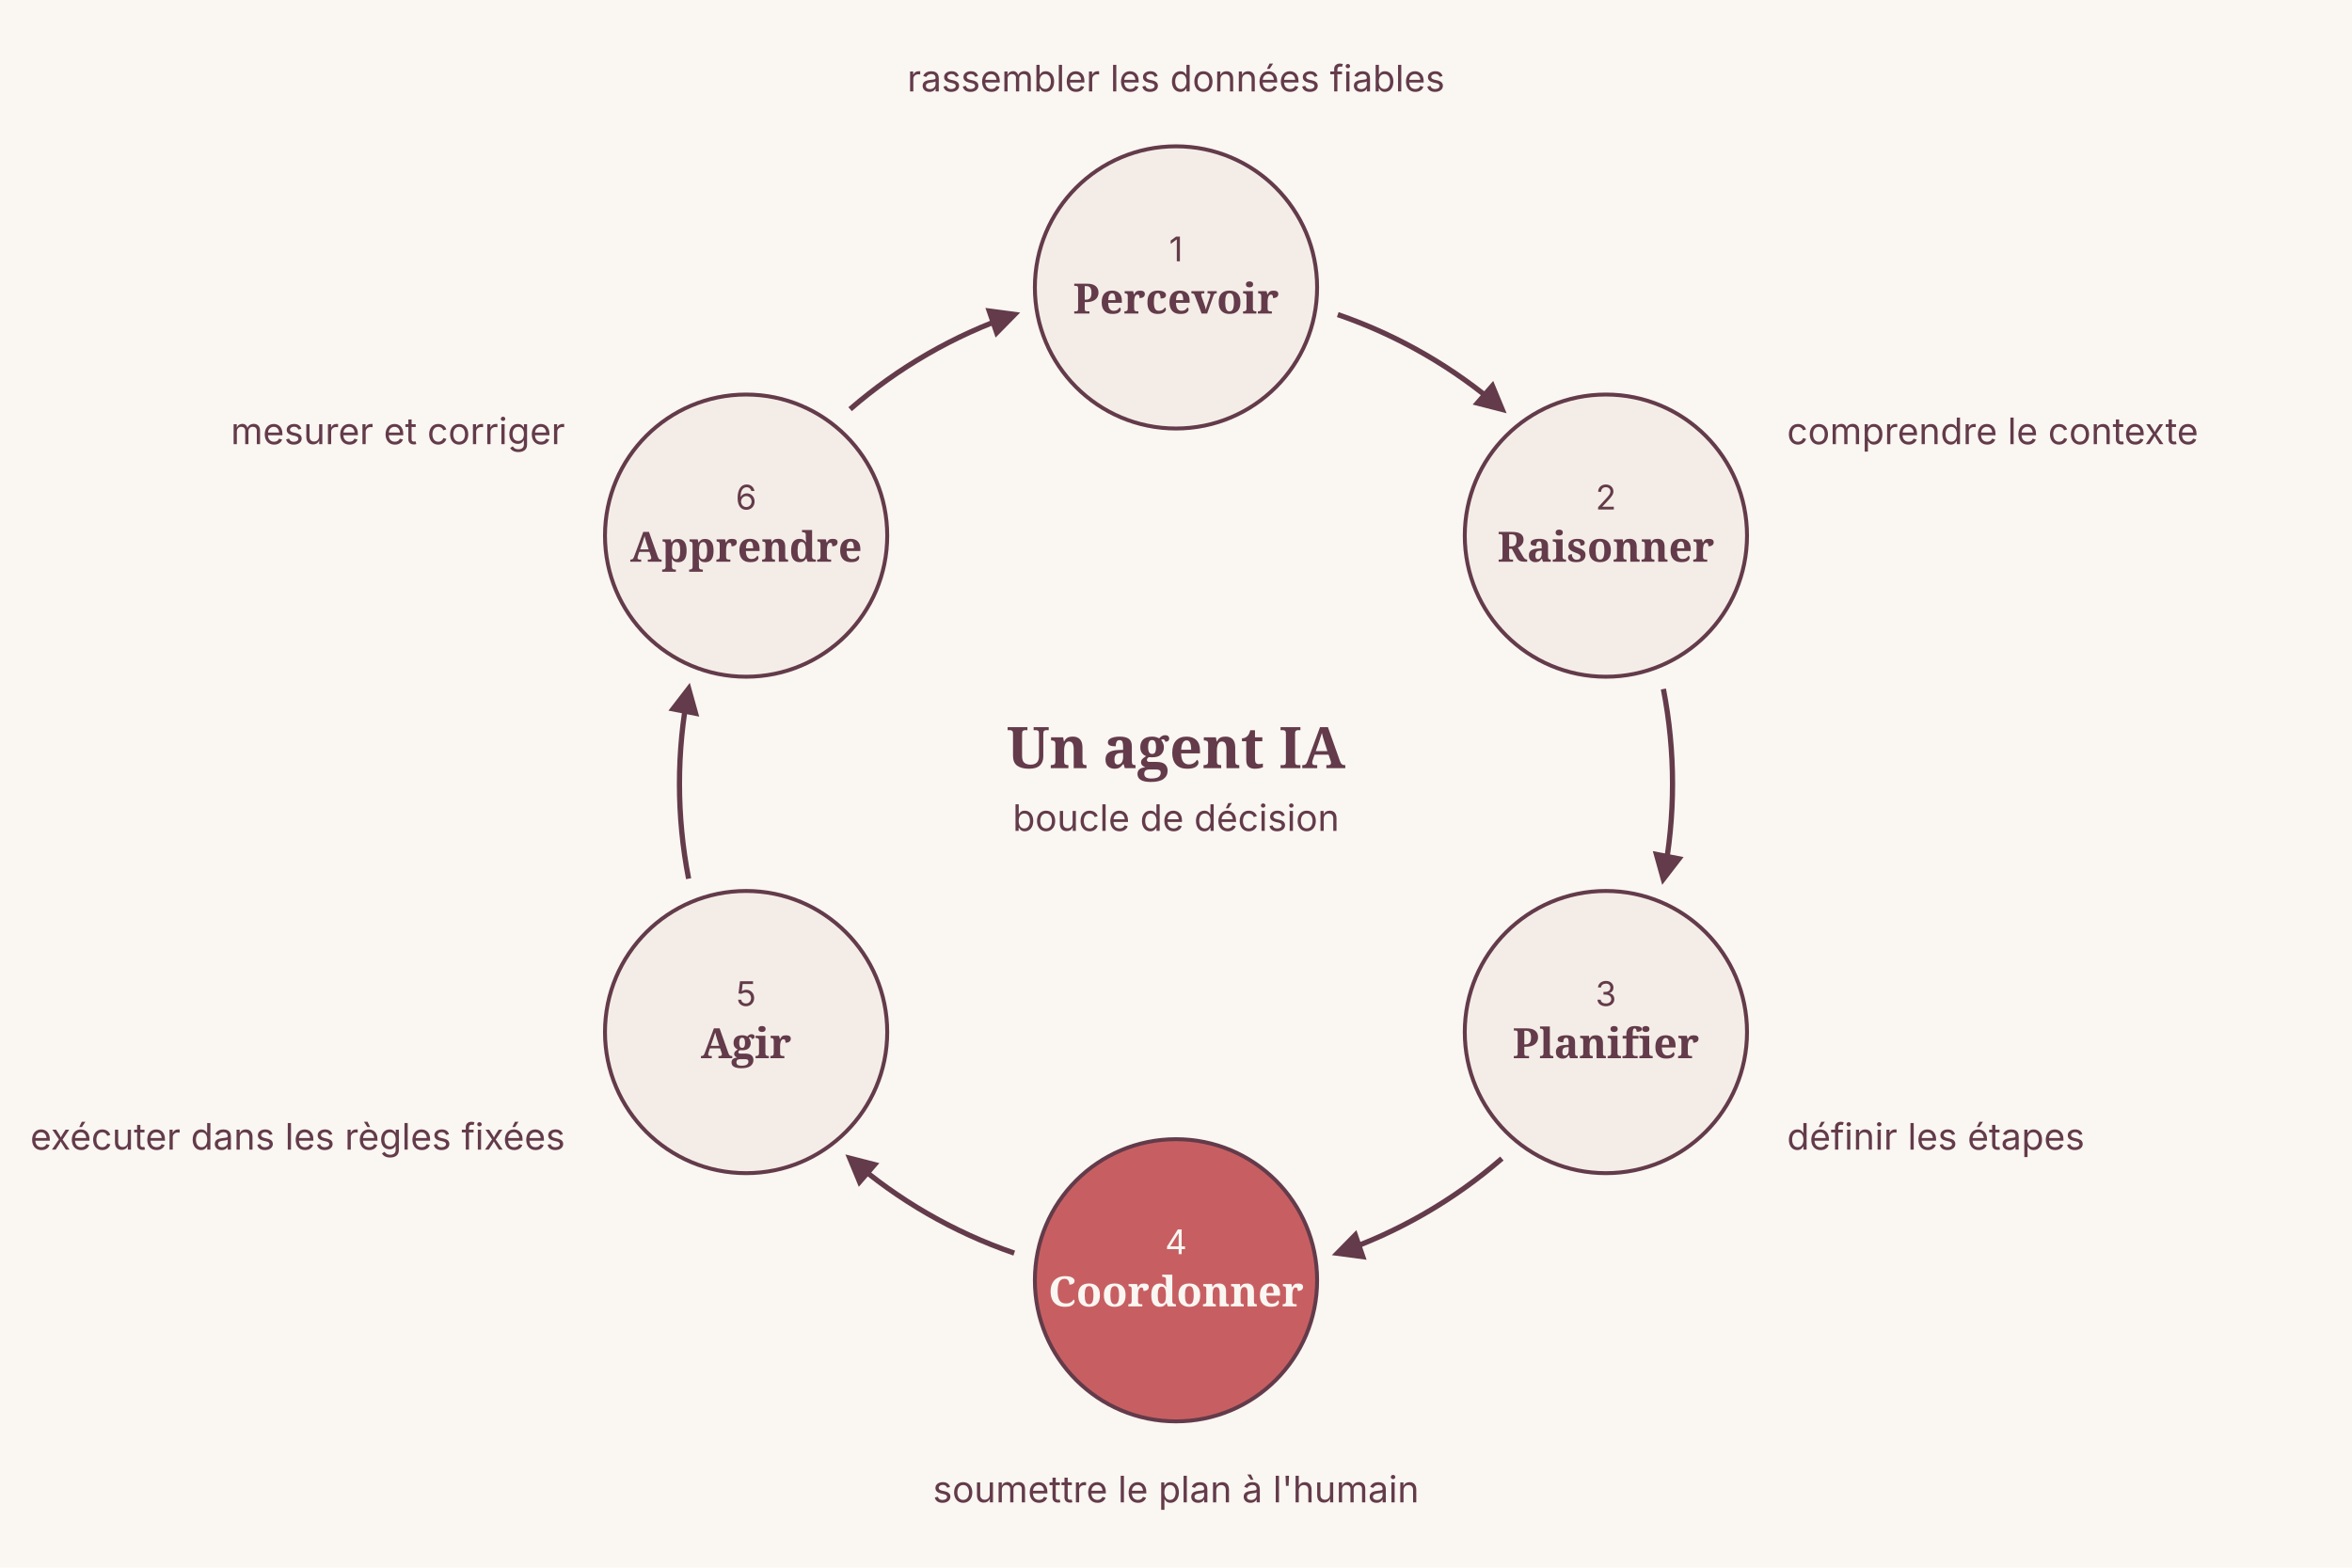
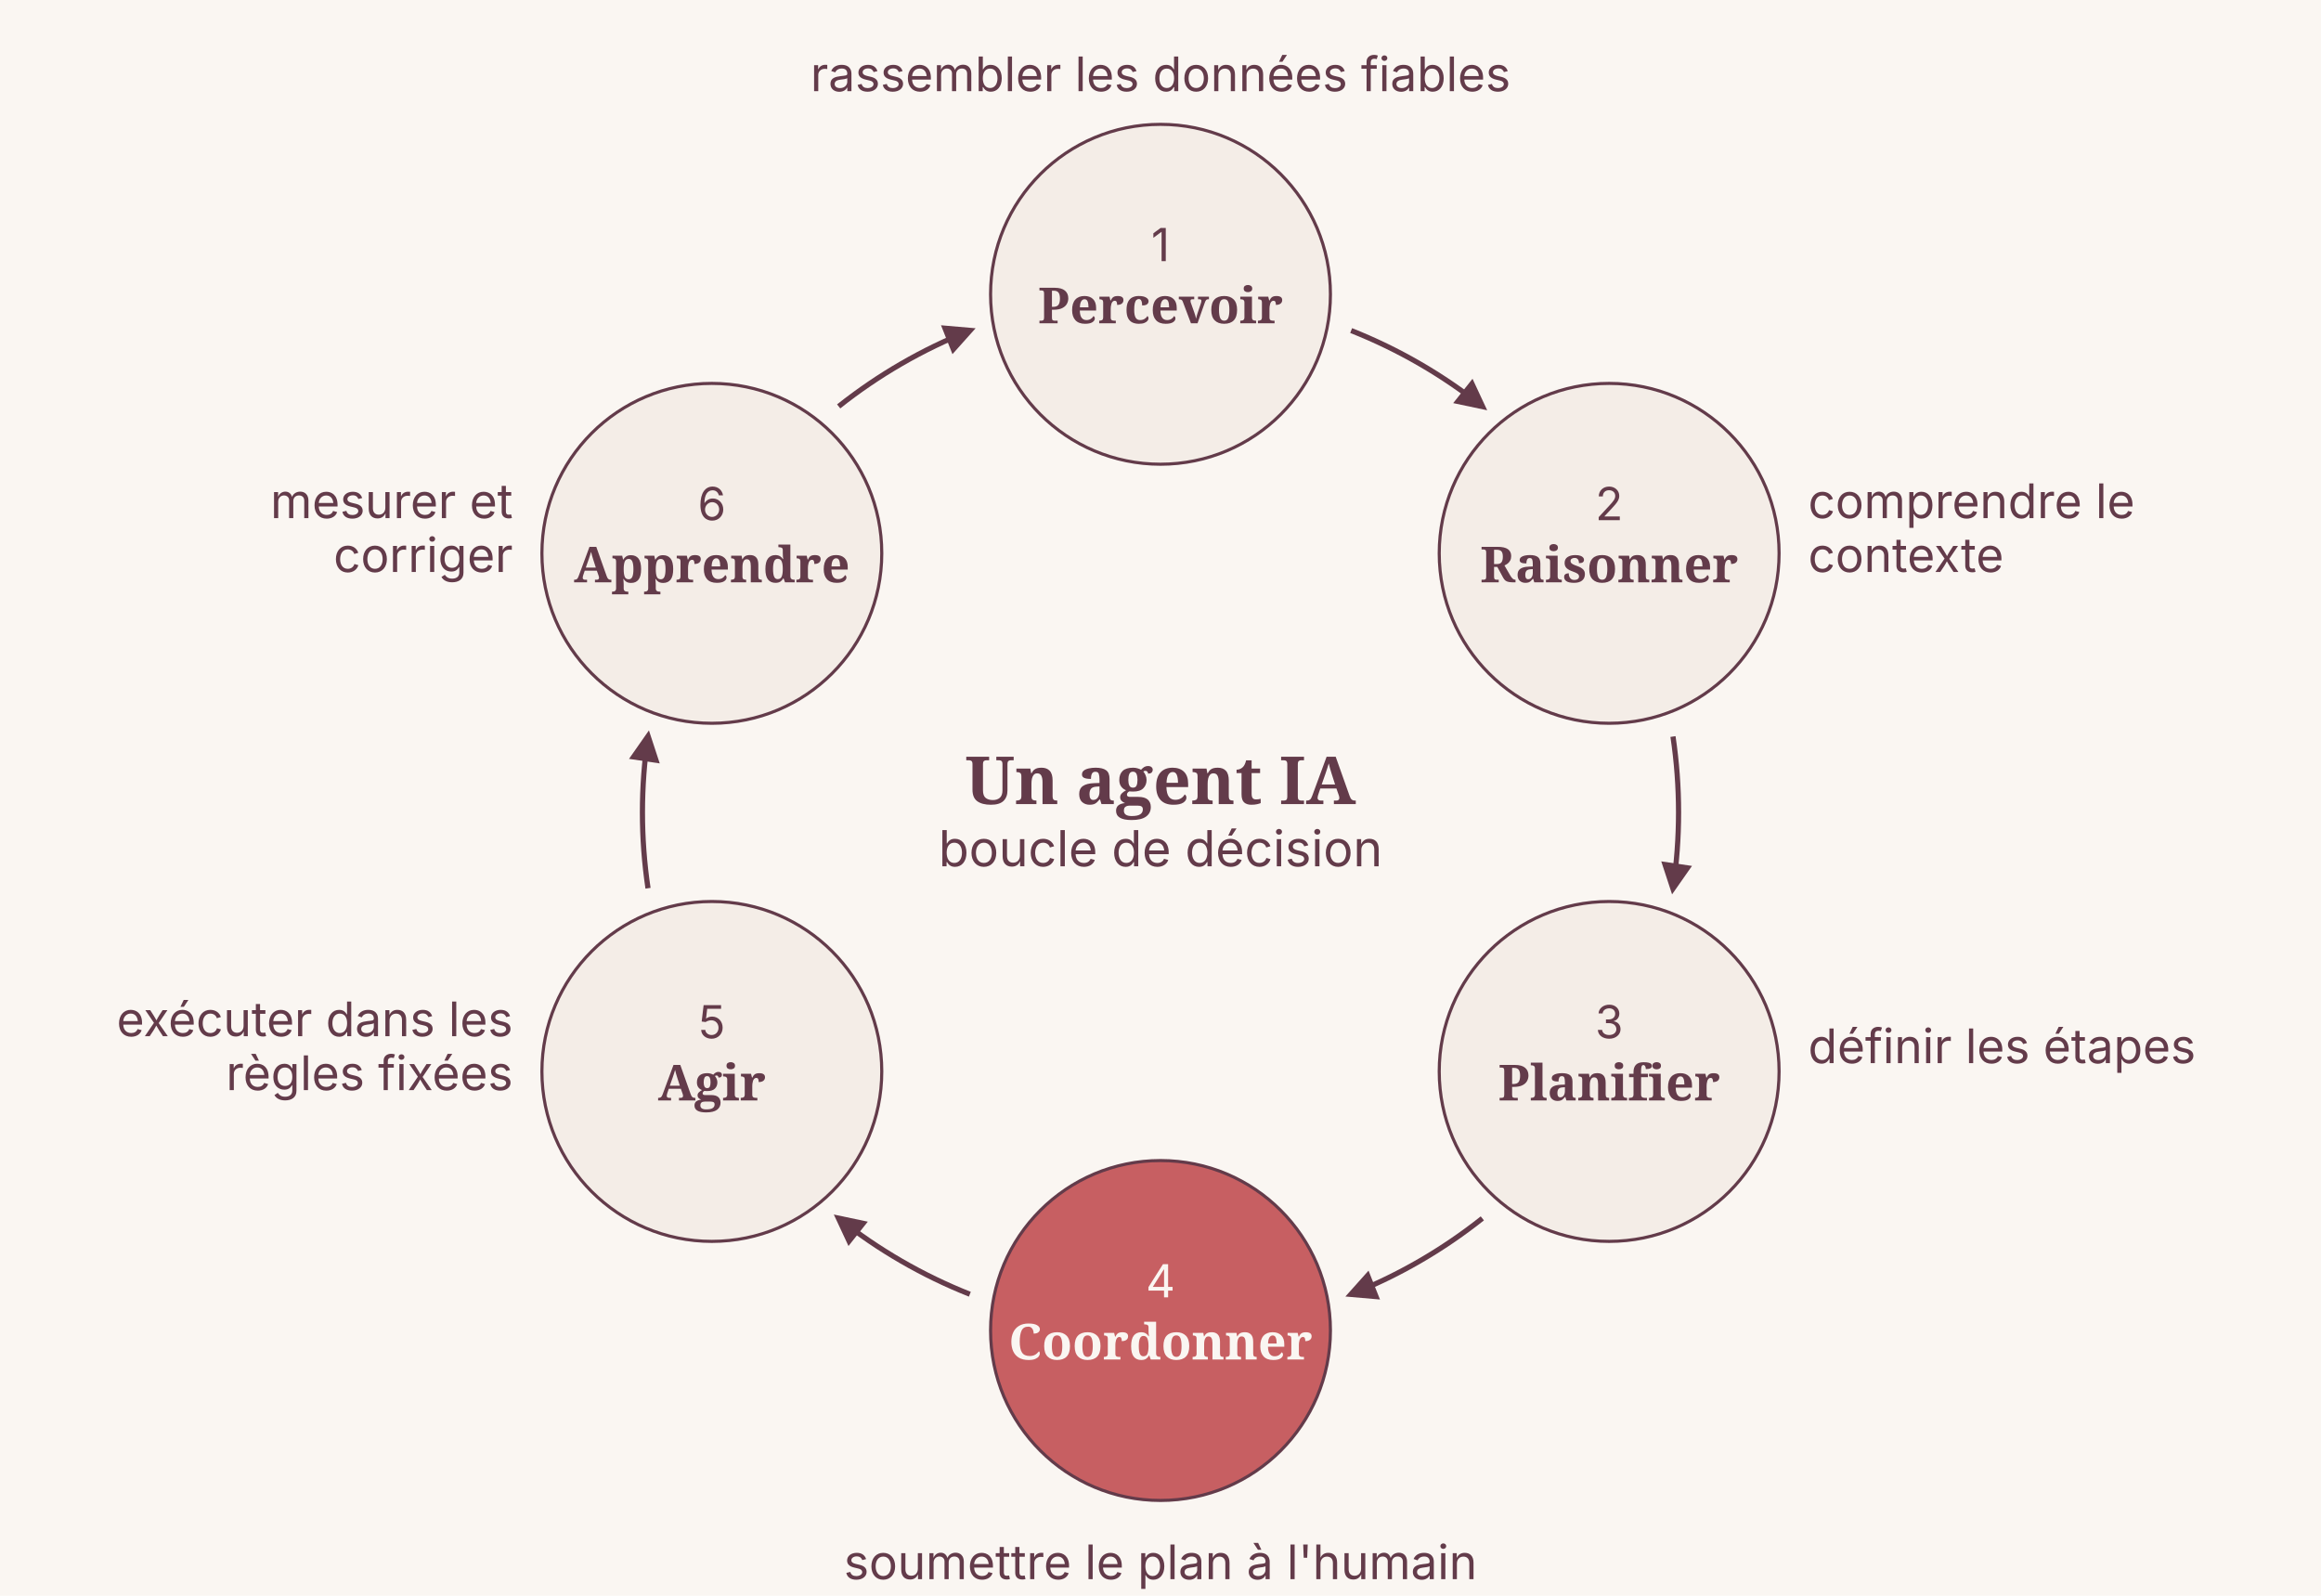
- <svg xmlns="http://www.w3.org/2000/svg" viewBox="0 0 900 600" role="img" aria-label="Cycle d'un agent IA en six étapes : percevoir, raisonner, planifier, coordonner avec l'humain, agir, apprendre, puis retour à percevoir.">
+ <svg xmlns="http://www.w3.org/2000/svg" viewBox="0 0 1120 770" role="img" aria-label="Cycle d'un agent IA en six étapes : percevoir, raisonner, planifier, coordonner avec l'humain, agir, apprendre, puis retour à percevoir.">
  <defs>
    <marker id="fl" viewBox="0 0 10 10" refX="8" refY="5" markerWidth="6" markerHeight="6" orient="auto-start-reverse">
      <path d="M0 0L10 5L0 10z" fill="#633B4A" />
    </marker>
  </defs>
-   <rect width="900" height="600" fill="#FAF6F2" />
-   <path d="M511.9 120.4 A190 190 0 0 1 574.7 156.6" fill="none" stroke="#633B4A" stroke-width="2" marker-end="url(#fl)" />
-   <path d="M636.5 263.7 A190 190 0 0 1 636.5 336.3" fill="none" stroke="#633B4A" stroke-width="2" marker-end="url(#fl)" />
-   <path d="M574.7 443.4 A190 190 0 0 1 511.9 479.6" fill="none" stroke="#633B4A" stroke-width="2" marker-end="url(#fl)" />
-   <path d="M388.1 479.6 A190 190 0 0 1 325.3 443.4" fill="none" stroke="#633B4A" stroke-width="2" marker-end="url(#fl)" />
-   <path d="M263.5 336.3 A190 190 0 0 1 263.5 263.7" fill="none" stroke="#633B4A" stroke-width="2" marker-end="url(#fl)" />
-   <path d="M325.3 156.6 A190 190 0 0 1 388.1 120.4" fill="none" stroke="#633B4A" stroke-width="2" marker-end="url(#fl)" />
-   <circle cx="450.0" cy="110.0" r="54" fill="#F4EDE7" stroke="#633B4A" stroke-width="1.5" />
-   <text x="450.0" y="100.0" text-anchor="middle" font-family="Inter, Arial, sans-serif" font-size="13" fill="#633B4A">1</text>
-   <text x="450.0" y="120.0" text-anchor="middle" font-family="Cormorant Garamond, Georgia, serif" font-size="16" font-weight="600" fill="#633B4A">Percevoir</text>
-   <text x="450.0" y="35.0" text-anchor="middle" font-family="Inter, Arial, sans-serif" font-size="14" fill="#633B4A">rassembler les données fiables</text>
-   <circle cx="614.5" cy="205.0" r="54" fill="#F4EDE7" stroke="#633B4A" stroke-width="1.5" />
-   <text x="614.5" y="195.0" text-anchor="middle" font-family="Inter, Arial, sans-serif" font-size="13" fill="#633B4A">2</text>
-   <text x="614.5" y="215.0" text-anchor="middle" font-family="Cormorant Garamond, Georgia, serif" font-size="16" font-weight="600" fill="#633B4A">Raisonner</text>
-   <text x="683.8" y="170.0" text-anchor="start" font-family="Inter, Arial, sans-serif" font-size="14" fill="#633B4A">comprendre le contexte</text>
-   <circle cx="614.5" cy="395.0" r="54" fill="#F4EDE7" stroke="#633B4A" stroke-width="1.5" />
-   <text x="614.5" y="385.0" text-anchor="middle" font-family="Inter, Arial, sans-serif" font-size="13" fill="#633B4A">3</text>
-   <text x="614.5" y="405.0" text-anchor="middle" font-family="Cormorant Garamond, Georgia, serif" font-size="16" font-weight="600" fill="#633B4A">Planifier</text>
-   <text x="683.8" y="440.0" text-anchor="start" font-family="Inter, Arial, sans-serif" font-size="14" fill="#633B4A">définir les étapes</text>
-   <circle cx="450.0" cy="490.0" r="54" fill="#C75F62" stroke="#633B4A" stroke-width="1.5" />
-   <text x="450.0" y="480.0" text-anchor="middle" font-family="Inter, Arial, sans-serif" font-size="13" fill="#FAF6F2">4</text>
-   <text x="450.0" y="500.0" text-anchor="middle" font-family="Cormorant Garamond, Georgia, serif" font-size="16" font-weight="600" fill="#FAF6F2">Coordonner</text>
-   <text x="450.0" y="575.0" text-anchor="middle" font-family="Inter, Arial, sans-serif" font-size="14" fill="#633B4A">soumettre le plan à l'humain</text>
-   <circle cx="285.5" cy="395.0" r="54" fill="#F4EDE7" stroke="#633B4A" stroke-width="1.5" />
-   <text x="285.5" y="385.0" text-anchor="middle" font-family="Inter, Arial, sans-serif" font-size="13" fill="#633B4A">5</text>
-   <text x="285.5" y="405.0" text-anchor="middle" font-family="Cormorant Garamond, Georgia, serif" font-size="16" font-weight="600" fill="#633B4A">Agir</text>
-   <text x="216.2" y="440.0" text-anchor="end" font-family="Inter, Arial, sans-serif" font-size="14" fill="#633B4A">exécuter dans les règles fixées</text>
-   <circle cx="285.5" cy="205.0" r="54" fill="#F4EDE7" stroke="#633B4A" stroke-width="1.5" />
-   <text x="285.5" y="195.0" text-anchor="middle" font-family="Inter, Arial, sans-serif" font-size="13" fill="#633B4A">6</text>
-   <text x="285.5" y="215.0" text-anchor="middle" font-family="Cormorant Garamond, Georgia, serif" font-size="16" font-weight="600" fill="#633B4A">Apprendre</text>
-   <text x="216.2" y="170.0" text-anchor="end" font-family="Inter, Arial, sans-serif" font-size="14" fill="#633B4A">mesurer et corriger</text>
-   <text x="450" y="294" text-anchor="middle" font-family="Cormorant Garamond, Georgia, serif" font-size="22" font-weight="600" fill="#633B4A">Un agent IA</text>
-   <text x="450" y="318" text-anchor="middle" font-family="Inter, Arial, sans-serif" font-size="14" fill="#633B4A">boucle de décision</text>
+   <rect width="1120" height="770" fill="#FAF6F2" />
+   <path d="M652.0 159.5 A250 250 0 0 1 715.3 196.1" fill="none" stroke="#633B4A" stroke-width="2.5" marker-end="url(#fl)" />
+   <path d="M807.3 355.4 A250 250 0 0 1 807.3 428.6" fill="none" stroke="#633B4A" stroke-width="2.5" marker-end="url(#fl)" />
+   <path d="M715.3 587.9 A250 250 0 0 1 652.0 624.5" fill="none" stroke="#633B4A" stroke-width="2.5" marker-end="url(#fl)" />
+   <path d="M468.0 624.5 A250 250 0 0 1 404.7 587.9" fill="none" stroke="#633B4A" stroke-width="2.5" marker-end="url(#fl)" />
+   <path d="M312.7 428.6 A250 250 0 0 1 312.7 355.4" fill="none" stroke="#633B4A" stroke-width="2.5" marker-end="url(#fl)" />
+   <path d="M404.7 196.1 A250 250 0 0 1 468.0 159.5" fill="none" stroke="#633B4A" stroke-width="2.5" marker-end="url(#fl)" />
+   <circle cx="560.0" cy="142.0" r="82" fill="#F4EDE7" stroke="#633B4A" stroke-width="1.5" />
+   <text x="560.0" y="126.0" text-anchor="middle" font-family="Inter, Arial, sans-serif" font-size="22" fill="#633B4A">1</text>
+   <text x="560.0" y="156.0" text-anchor="middle" font-family="Cormorant Garamond, Georgia, serif" font-size="24" font-weight="600" fill="#633B4A">Percevoir</text>
+   <text x="560.0" y="44.0" text-anchor="middle" font-family="Inter, Arial, sans-serif" font-size="23" fill="#633B4A">rassembler les données fiables</text>
+   <circle cx="776.5" cy="267.0" r="82" fill="#F4EDE7" stroke="#633B4A" stroke-width="1.5" />
+   <text x="776.5" y="251.0" text-anchor="middle" font-family="Inter, Arial, sans-serif" font-size="22" fill="#633B4A">2</text>
+   <text x="776.5" y="281.0" text-anchor="middle" font-family="Cormorant Garamond, Georgia, serif" font-size="24" font-weight="600" fill="#633B4A">Raisonner</text>
+   <text x="872.5" y="250.0" text-anchor="start" font-family="Inter, Arial, sans-serif" font-size="23" fill="#633B4A">comprendre le</text>
+   <text x="872.5" y="276.0" text-anchor="start" font-family="Inter, Arial, sans-serif" font-size="23" fill="#633B4A">contexte</text>
+   <circle cx="776.5" cy="517.0" r="82" fill="#F4EDE7" stroke="#633B4A" stroke-width="1.5" />
+   <text x="776.5" y="501.0" text-anchor="middle" font-family="Inter, Arial, sans-serif" font-size="22" fill="#633B4A">3</text>
+   <text x="776.5" y="531.0" text-anchor="middle" font-family="Cormorant Garamond, Georgia, serif" font-size="24" font-weight="600" fill="#633B4A">Planifier</text>
+   <text x="872.5" y="513.0" text-anchor="start" font-family="Inter, Arial, sans-serif" font-size="23" fill="#633B4A">définir les étapes</text>
+   <circle cx="560.0" cy="642.0" r="82" fill="#C75F62" stroke="#633B4A" stroke-width="1.5" />
+   <text x="560.0" y="626.0" text-anchor="middle" font-family="Inter, Arial, sans-serif" font-size="22" fill="#FAF6F2">4</text>
+   <text x="560.0" y="656.0" text-anchor="middle" font-family="Cormorant Garamond, Georgia, serif" font-size="24" font-weight="600" fill="#FAF6F2">Coordonner</text>
+   <text x="560.0" y="762.0" text-anchor="middle" font-family="Inter, Arial, sans-serif" font-size="23" fill="#633B4A">soumettre le plan à l'humain</text>
+   <circle cx="343.5" cy="517.0" r="82" fill="#F4EDE7" stroke="#633B4A" stroke-width="1.5" />
+   <text x="343.5" y="501.0" text-anchor="middle" font-family="Inter, Arial, sans-serif" font-size="22" fill="#633B4A">5</text>
+   <text x="343.5" y="531.0" text-anchor="middle" font-family="Cormorant Garamond, Georgia, serif" font-size="24" font-weight="600" fill="#633B4A">Agir</text>
+   <text x="247.5" y="500.0" text-anchor="end" font-family="Inter, Arial, sans-serif" font-size="23" fill="#633B4A">exécuter dans les</text>
+   <text x="247.5" y="526.0" text-anchor="end" font-family="Inter, Arial, sans-serif" font-size="23" fill="#633B4A">règles fixées</text>
+   <circle cx="343.5" cy="267.0" r="82" fill="#F4EDE7" stroke="#633B4A" stroke-width="1.5" />
+   <text x="343.5" y="251.0" text-anchor="middle" font-family="Inter, Arial, sans-serif" font-size="22" fill="#633B4A">6</text>
+   <text x="343.5" y="281.0" text-anchor="middle" font-family="Cormorant Garamond, Georgia, serif" font-size="24" font-weight="600" fill="#633B4A">Apprendre</text>
+   <text x="247.5" y="250.0" text-anchor="end" font-family="Inter, Arial, sans-serif" font-size="23" fill="#633B4A">mesurer et</text>
+   <text x="247.5" y="276.0" text-anchor="end" font-family="Inter, Arial, sans-serif" font-size="23" fill="#633B4A">corriger</text>
+   <text x="560" y="388" text-anchor="middle" font-family="Cormorant Garamond, Georgia, serif" font-size="32" font-weight="600" fill="#633B4A">Un agent IA</text>
+   <text x="560" y="418" text-anchor="middle" font-family="Inter, Arial, sans-serif" font-size="24" fill="#633B4A">boucle de décision</text>
</svg>
